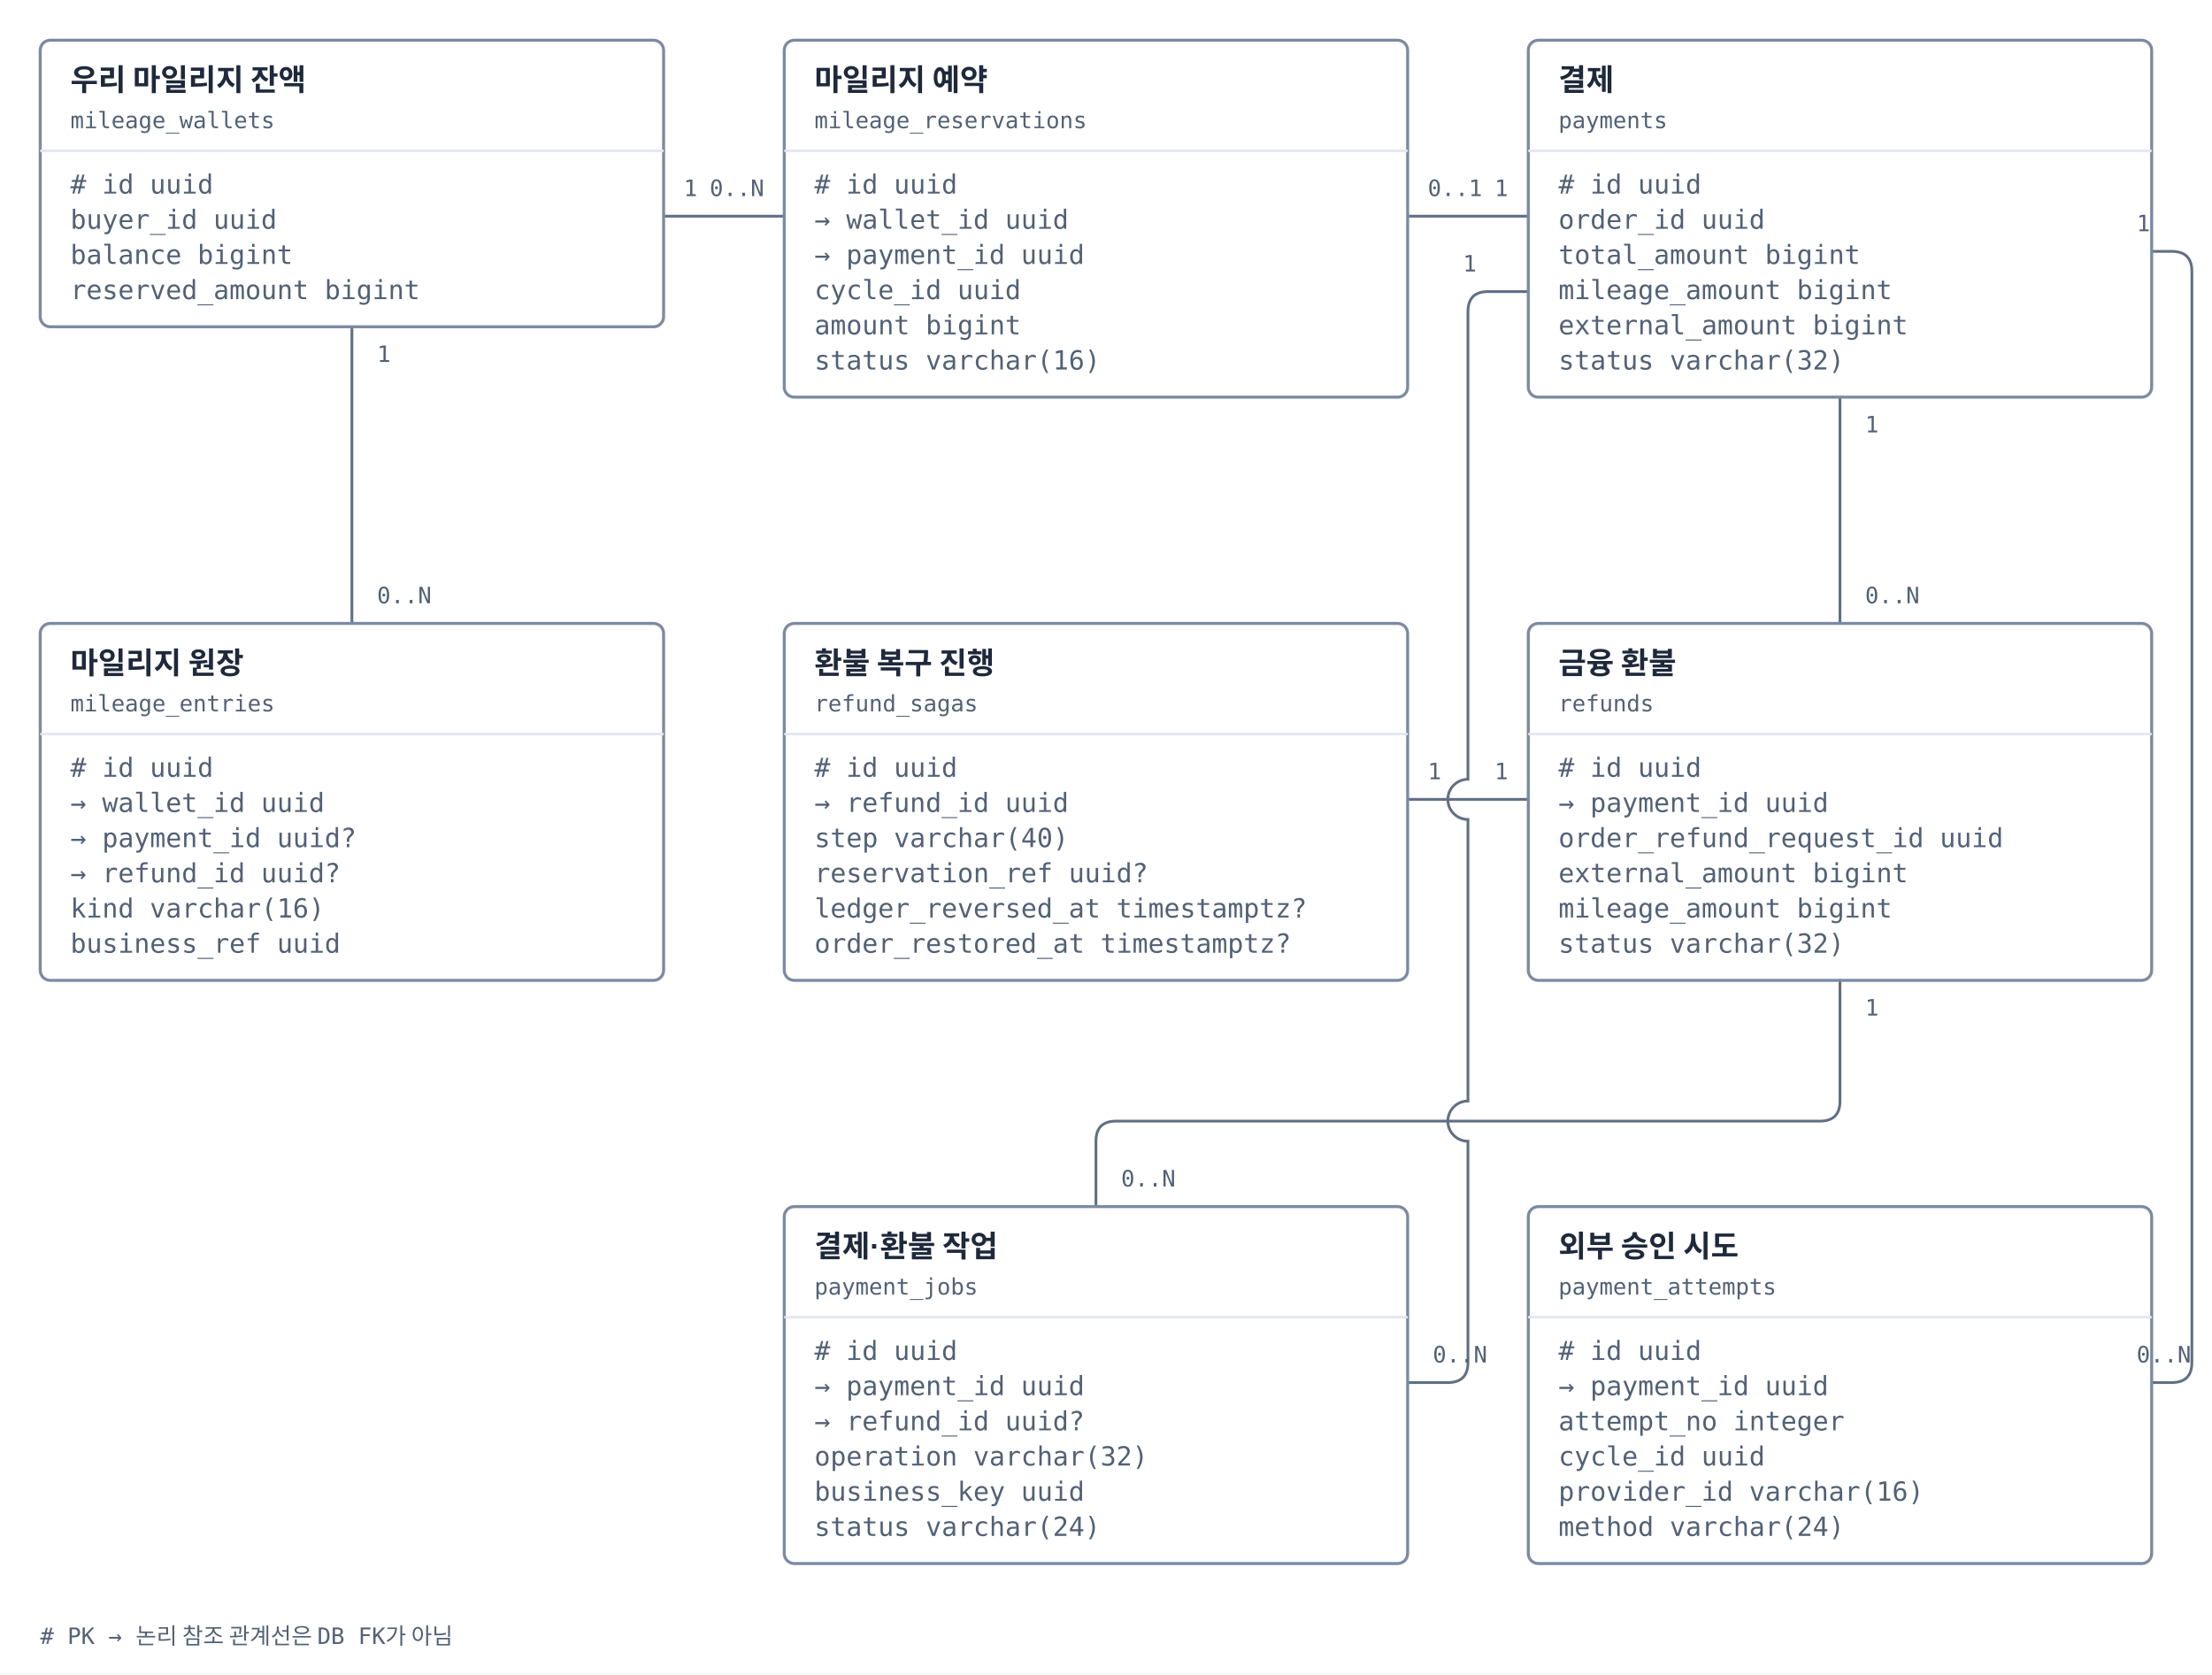
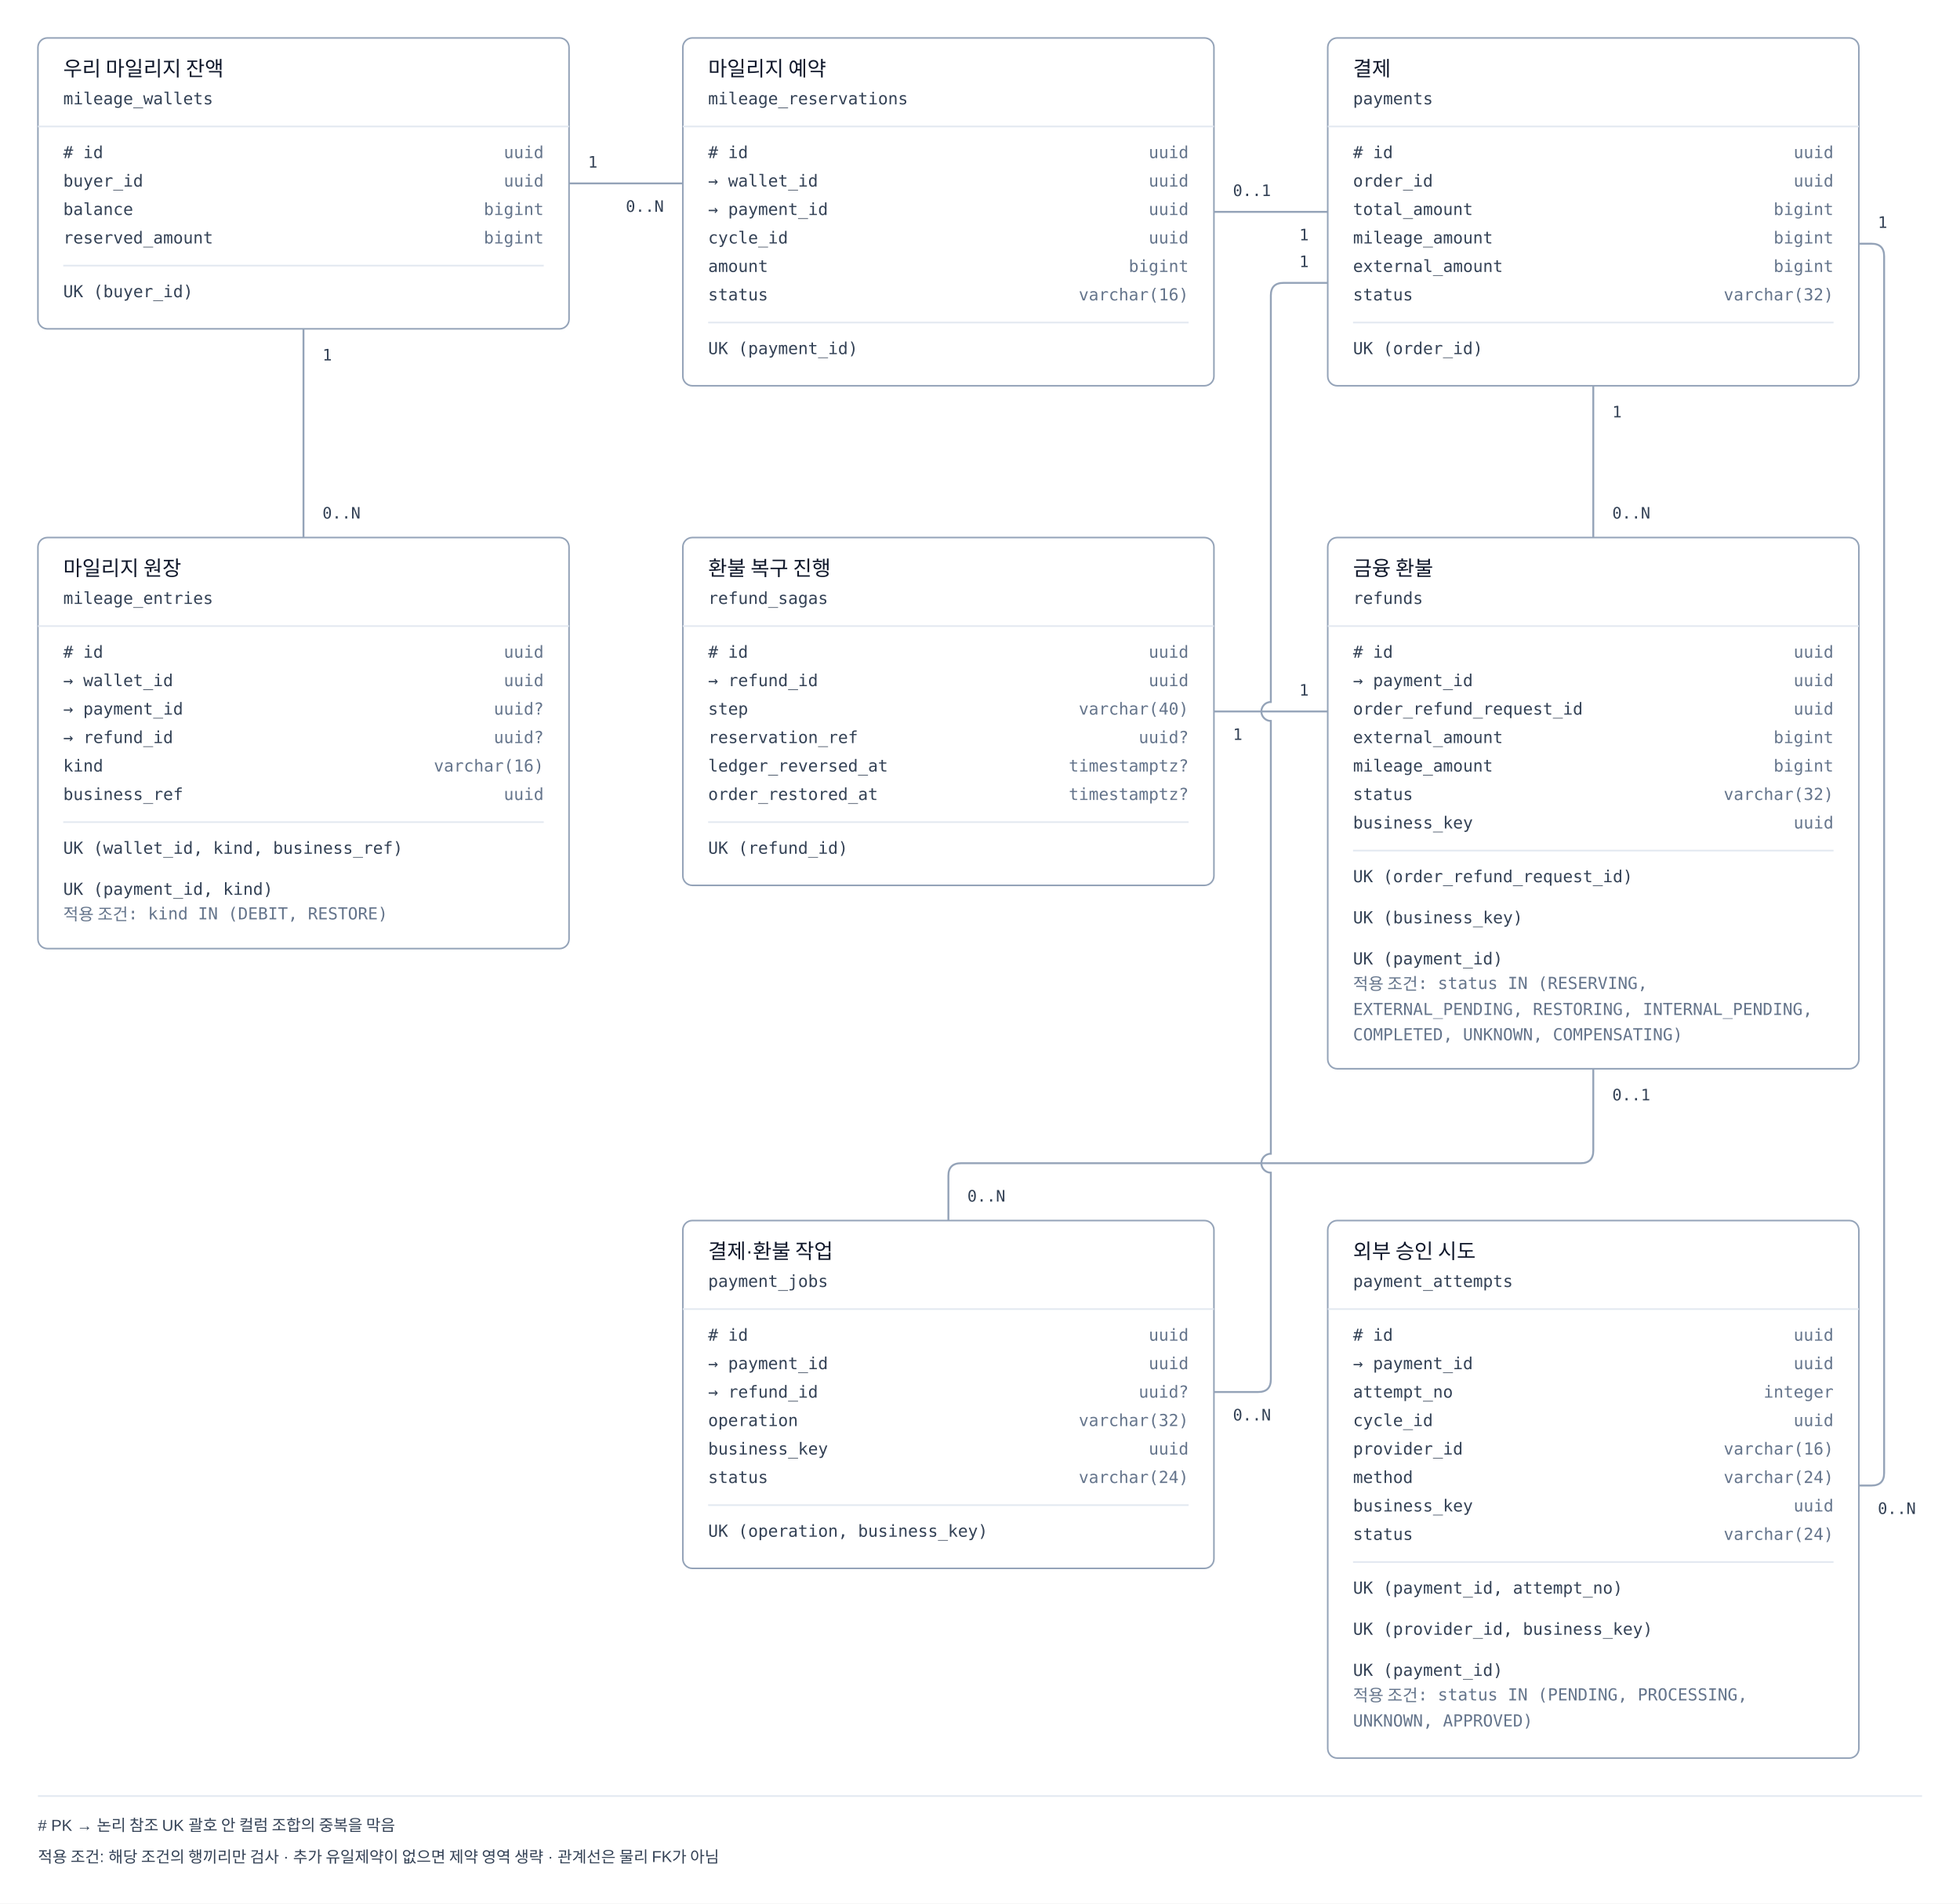
- <svg xmlns="http://www.w3.org/2000/svg" width="880" height="666" viewBox="0 0 880 666" role="img" aria-labelledby="title desc">
-   <rect width="880" height="666" fill="#ffffff" />
-   <path data-relation="mileage_wallets:mileage_reservations" d="M264,86 L312,86" fill="none" stroke="#607084" stroke-width="1.1" />
-   <path data-relation="mileage_reservations:payments" d="M560,86 L608,86" fill="none" stroke="#607084" stroke-width="1.1" />
-   <path data-relation="mileage_wallets:mileage_entries" d="M140.0,130 L140.0,248" fill="none" stroke="#607084" stroke-width="1.1" />
-   <path data-relation="payments:refunds" d="M732.0,158 L732.0,248" fill="none" stroke="#607084" stroke-width="1.1" />
-   <path data-relation="refunds:refund_sagas" d="M608,318 L560,318" fill="none" stroke="#607084" stroke-width="1.1" />
-   <path data-relation="refunds:payment_jobs" d="M732.0,390 L732.0,438 Q732.0,446 724.0,446 L444.0,446 Q436.0,446 436.0,454 L436.0,480" fill="none" stroke="#607084" stroke-width="1.1" />
-   <path data-relation="payments:payment_attempts" d="M856,100 L864,100 Q872,100 872,108 L872,542 Q872,550 864,550 L856,550" fill="none" stroke="#607084" stroke-width="1.1" />
-   <path data-relation="payments:payment_jobs" d="M608,116 L592,116 Q584,116 584,124 L584,310 a8,8 0 0,0 0,16 L584,438 a8,8 0 0,0 0,16 L584,542 Q584,550 576,550 L560,550" fill="none" stroke="#607084" stroke-width="1.1" />
-   <g data-entity="mileage_wallets" data-box="16,16,248,114">
-     <rect x="16" y="16" width="248" height="114" rx="4" fill="#ffffff" stroke="#7b8ba2" stroke-width="1.2" />
-     <path d="M16 60h248" stroke="#e2e8f0" />
-     <text x="28" y="36" font-family="Geist, Arial, Apple SD Gothic Neo, sans-serif" font-size="12" font-weight="600" fill="#1e293b">우리 마일리지 잔액</text>
-     <text x="28" y="51" font-family="Geist Mono, SFMono-Regular, monospace" font-size="9" font-weight="400" fill="#526176">mileage_wallets</text>
-     <text x="28" y="77" font-family="Geist Mono, SFMono-Regular, monospace" font-size="10.5" font-weight="400" fill="#526176"># id uuid</text>
-     <text x="28" y="91" font-family="Geist Mono, SFMono-Regular, monospace" font-size="10.5" font-weight="400" fill="#526176">buyer_id uuid</text>
-     <text x="28" y="105" font-family="Geist Mono, SFMono-Regular, monospace" font-size="10.5" font-weight="400" fill="#526176">balance bigint</text>
-     <text x="28" y="119" font-family="Geist Mono, SFMono-Regular, monospace" font-size="10.5" font-weight="400" fill="#526176">reserved_amount bigint</text>
-   </g>
-   <g data-entity="mileage_reservations" data-box="312,16,248,142">
-     <rect x="312" y="16" width="248" height="142" rx="4" fill="#ffffff" stroke="#7b8ba2" stroke-width="1.2" />
-     <path d="M312 60h248" stroke="#e2e8f0" />
-     <text x="324" y="36" font-family="Geist, Arial, Apple SD Gothic Neo, sans-serif" font-size="12" font-weight="600" fill="#1e293b">마일리지 예약</text>
-     <text x="324" y="51" font-family="Geist Mono, SFMono-Regular, monospace" font-size="9" font-weight="400" fill="#526176">mileage_reservations</text>
-     <text x="324" y="77" font-family="Geist Mono, SFMono-Regular, monospace" font-size="10.5" font-weight="400" fill="#526176"># id uuid</text>
-     <text x="324" y="91" font-family="Geist Mono, SFMono-Regular, monospace" font-size="10.5" font-weight="400" fill="#526176">→ wallet_id uuid</text>
-     <text x="324" y="105" font-family="Geist Mono, SFMono-Regular, monospace" font-size="10.5" font-weight="400" fill="#526176">→ payment_id uuid</text>
-     <text x="324" y="119" font-family="Geist Mono, SFMono-Regular, monospace" font-size="10.5" font-weight="400" fill="#526176">cycle_id uuid</text>
-     <text x="324" y="133" font-family="Geist Mono, SFMono-Regular, monospace" font-size="10.5" font-weight="400" fill="#526176">amount bigint</text>
-     <text x="324" y="147" font-family="Geist Mono, SFMono-Regular, monospace" font-size="10.5" font-weight="400" fill="#526176">status varchar(16)</text>
-   </g>
-   <g data-entity="payments" data-box="608,16,248,142">
-     <rect x="608" y="16" width="248" height="142" rx="4" fill="#ffffff" stroke="#7b8ba2" stroke-width="1.2" />
-     <path d="M608 60h248" stroke="#e2e8f0" />
-     <text x="620" y="36" font-family="Geist, Arial, Apple SD Gothic Neo, sans-serif" font-size="12" font-weight="600" fill="#1e293b">결제</text>
-     <text x="620" y="51" font-family="Geist Mono, SFMono-Regular, monospace" font-size="9" font-weight="400" fill="#526176">payments</text>
-     <text x="620" y="77" font-family="Geist Mono, SFMono-Regular, monospace" font-size="10.5" font-weight="400" fill="#526176"># id uuid</text>
-     <text x="620" y="91" font-family="Geist Mono, SFMono-Regular, monospace" font-size="10.5" font-weight="400" fill="#526176">order_id uuid</text>
-     <text x="620" y="105" font-family="Geist Mono, SFMono-Regular, monospace" font-size="10.5" font-weight="400" fill="#526176">total_amount bigint</text>
-     <text x="620" y="119" font-family="Geist Mono, SFMono-Regular, monospace" font-size="10.5" font-weight="400" fill="#526176">mileage_amount bigint</text>
-     <text x="620" y="133" font-family="Geist Mono, SFMono-Regular, monospace" font-size="10.5" font-weight="400" fill="#526176">external_amount bigint</text>
-     <text x="620" y="147" font-family="Geist Mono, SFMono-Regular, monospace" font-size="10.5" font-weight="400" fill="#526176">status varchar(32)</text>
-   </g>
-   <g data-entity="mileage_entries" data-box="16,248,248,142">
-     <rect x="16" y="248" width="248" height="142" rx="4" fill="#ffffff" stroke="#7b8ba2" stroke-width="1.2" />
-     <path d="M16 292h248" stroke="#e2e8f0" />
-     <text x="28" y="268" font-family="Geist, Arial, Apple SD Gothic Neo, sans-serif" font-size="12" font-weight="600" fill="#1e293b">마일리지 원장</text>
-     <text x="28" y="283" font-family="Geist Mono, SFMono-Regular, monospace" font-size="9" font-weight="400" fill="#526176">mileage_entries</text>
-     <text x="28" y="309" font-family="Geist Mono, SFMono-Regular, monospace" font-size="10.5" font-weight="400" fill="#526176"># id uuid</text>
-     <text x="28" y="323" font-family="Geist Mono, SFMono-Regular, monospace" font-size="10.5" font-weight="400" fill="#526176">→ wallet_id uuid</text>
-     <text x="28" y="337" font-family="Geist Mono, SFMono-Regular, monospace" font-size="10.5" font-weight="400" fill="#526176">→ payment_id uuid?</text>
-     <text x="28" y="351" font-family="Geist Mono, SFMono-Regular, monospace" font-size="10.5" font-weight="400" fill="#526176">→ refund_id uuid?</text>
-     <text x="28" y="365" font-family="Geist Mono, SFMono-Regular, monospace" font-size="10.5" font-weight="400" fill="#526176">kind varchar(16)</text>
-     <text x="28" y="379" font-family="Geist Mono, SFMono-Regular, monospace" font-size="10.5" font-weight="400" fill="#526176">business_ref uuid</text>
-   </g>
-   <g data-entity="refund_sagas" data-box="312,248,248,142">
-     <rect x="312" y="248" width="248" height="142" rx="4" fill="#ffffff" stroke="#7b8ba2" stroke-width="1.2" />
-     <path d="M312 292h248" stroke="#e2e8f0" />
-     <text x="324" y="268" font-family="Geist, Arial, Apple SD Gothic Neo, sans-serif" font-size="12" font-weight="600" fill="#1e293b">환불 복구 진행</text>
-     <text x="324" y="283" font-family="Geist Mono, SFMono-Regular, monospace" font-size="9" font-weight="400" fill="#526176">refund_sagas</text>
-     <text x="324" y="309" font-family="Geist Mono, SFMono-Regular, monospace" font-size="10.5" font-weight="400" fill="#526176"># id uuid</text>
-     <text x="324" y="323" font-family="Geist Mono, SFMono-Regular, monospace" font-size="10.5" font-weight="400" fill="#526176">→ refund_id uuid</text>
-     <text x="324" y="337" font-family="Geist Mono, SFMono-Regular, monospace" font-size="10.5" font-weight="400" fill="#526176">step varchar(40)</text>
-     <text x="324" y="351" font-family="Geist Mono, SFMono-Regular, monospace" font-size="10.5" font-weight="400" fill="#526176">reservation_ref uuid?</text>
-     <text x="324" y="365" font-family="Geist Mono, SFMono-Regular, monospace" font-size="10.5" font-weight="400" fill="#526176">ledger_reversed_at timestamptz?</text>
-     <text x="324" y="379" font-family="Geist Mono, SFMono-Regular, monospace" font-size="10.5" font-weight="400" fill="#526176">order_restored_at timestamptz?</text>
-   </g>
-   <g data-entity="refunds" data-box="608,248,248,142">
-     <rect x="608" y="248" width="248" height="142" rx="4" fill="#ffffff" stroke="#7b8ba2" stroke-width="1.2" />
-     <path d="M608 292h248" stroke="#e2e8f0" />
-     <text x="620" y="268" font-family="Geist, Arial, Apple SD Gothic Neo, sans-serif" font-size="12" font-weight="600" fill="#1e293b">금융 환불</text>
-     <text x="620" y="283" font-family="Geist Mono, SFMono-Regular, monospace" font-size="9" font-weight="400" fill="#526176">refunds</text>
-     <text x="620" y="309" font-family="Geist Mono, SFMono-Regular, monospace" font-size="10.5" font-weight="400" fill="#526176"># id uuid</text>
-     <text x="620" y="323" font-family="Geist Mono, SFMono-Regular, monospace" font-size="10.5" font-weight="400" fill="#526176">→ payment_id uuid</text>
-     <text x="620" y="337" font-family="Geist Mono, SFMono-Regular, monospace" font-size="10.5" font-weight="400" fill="#526176">order_refund_request_id uuid</text>
-     <text x="620" y="351" font-family="Geist Mono, SFMono-Regular, monospace" font-size="10.5" font-weight="400" fill="#526176">external_amount bigint</text>
-     <text x="620" y="365" font-family="Geist Mono, SFMono-Regular, monospace" font-size="10.5" font-weight="400" fill="#526176">mileage_amount bigint</text>
-     <text x="620" y="379" font-family="Geist Mono, SFMono-Regular, monospace" font-size="10.5" font-weight="400" fill="#526176">status varchar(32)</text>
-   </g>
-   <g data-entity="payment_jobs" data-box="312,480,248,142">
-     <rect x="312" y="480" width="248" height="142" rx="4" fill="#ffffff" stroke="#7b8ba2" stroke-width="1.2" />
-     <path d="M312 524h248" stroke="#e2e8f0" />
-     <text x="324" y="500" font-family="Geist, Arial, Apple SD Gothic Neo, sans-serif" font-size="12" font-weight="600" fill="#1e293b">결제·환불 작업</text>
-     <text x="324" y="515" font-family="Geist Mono, SFMono-Regular, monospace" font-size="9" font-weight="400" fill="#526176">payment_jobs</text>
-     <text x="324" y="541" font-family="Geist Mono, SFMono-Regular, monospace" font-size="10.5" font-weight="400" fill="#526176"># id uuid</text>
-     <text x="324" y="555" font-family="Geist Mono, SFMono-Regular, monospace" font-size="10.5" font-weight="400" fill="#526176">→ payment_id uuid</text>
-     <text x="324" y="569" font-family="Geist Mono, SFMono-Regular, monospace" font-size="10.5" font-weight="400" fill="#526176">→ refund_id uuid?</text>
-     <text x="324" y="583" font-family="Geist Mono, SFMono-Regular, monospace" font-size="10.5" font-weight="400" fill="#526176">operation varchar(32)</text>
-     <text x="324" y="597" font-family="Geist Mono, SFMono-Regular, monospace" font-size="10.5" font-weight="400" fill="#526176">business_key uuid</text>
-     <text x="324" y="611" font-family="Geist Mono, SFMono-Regular, monospace" font-size="10.5" font-weight="400" fill="#526176">status varchar(24)</text>
-   </g>
-   <g data-entity="payment_attempts" data-box="608,480,248,142">
-     <rect x="608" y="480" width="248" height="142" rx="4" fill="#ffffff" stroke="#7b8ba2" stroke-width="1.2" />
-     <path d="M608 524h248" stroke="#e2e8f0" />
-     <text x="620" y="500" font-family="Geist, Arial, Apple SD Gothic Neo, sans-serif" font-size="12" font-weight="600" fill="#1e293b">외부 승인 시도</text>
-     <text x="620" y="515" font-family="Geist Mono, SFMono-Regular, monospace" font-size="9" font-weight="400" fill="#526176">payment_attempts</text>
-     <text x="620" y="541" font-family="Geist Mono, SFMono-Regular, monospace" font-size="10.5" font-weight="400" fill="#526176"># id uuid</text>
-     <text x="620" y="555" font-family="Geist Mono, SFMono-Regular, monospace" font-size="10.5" font-weight="400" fill="#526176">→ payment_id uuid</text>
-     <text x="620" y="569" font-family="Geist Mono, SFMono-Regular, monospace" font-size="10.5" font-weight="400" fill="#526176">attempt_no integer</text>
-     <text x="620" y="583" font-family="Geist Mono, SFMono-Regular, monospace" font-size="10.5" font-weight="400" fill="#526176">cycle_id uuid</text>
-     <text x="620" y="597" font-family="Geist Mono, SFMono-Regular, monospace" font-size="10.5" font-weight="400" fill="#526176">provider_id varchar(16)</text>
-     <text x="620" y="611" font-family="Geist Mono, SFMono-Regular, monospace" font-size="10.5" font-weight="400" fill="#526176">method varchar(24)</text>
-   </g>
-   <text x="272" y="78" font-family="Geist Mono, SFMono-Regular, monospace" font-size="9" font-weight="400" fill="#526176" text-anchor="start">1</text>
-   <text x="304" y="78" font-family="Geist Mono, SFMono-Regular, monospace" font-size="9" font-weight="400" fill="#526176" text-anchor="end">0..N</text>
-   <text x="568" y="78" font-family="Geist Mono, SFMono-Regular, monospace" font-size="9" font-weight="400" fill="#526176" text-anchor="start">0..1</text>
-   <text x="600" y="78" font-family="Geist Mono, SFMono-Regular, monospace" font-size="9" font-weight="400" fill="#526176" text-anchor="end">1</text>
-   <text x="150.0" y="144" font-family="Geist Mono, SFMono-Regular, monospace" font-size="9" font-weight="400" fill="#526176">1</text>
-   <text x="150.0" y="240" font-family="Geist Mono, SFMono-Regular, monospace" font-size="9" font-weight="400" fill="#526176">0..N</text>
-   <text x="742.0" y="172" font-family="Geist Mono, SFMono-Regular, monospace" font-size="9" font-weight="400" fill="#526176">1</text>
-   <text x="742.0" y="240" font-family="Geist Mono, SFMono-Regular, monospace" font-size="9" font-weight="400" fill="#526176">0..N</text>
-   <text x="600" y="310" font-family="Geist Mono, SFMono-Regular, monospace" font-size="9" font-weight="400" fill="#526176" text-anchor="end">1</text>
-   <text x="568" y="310" font-family="Geist Mono, SFMono-Regular, monospace" font-size="9" font-weight="400" fill="#526176" text-anchor="start">1</text>
-   <text x="742.0" y="404" font-family="Geist Mono, SFMono-Regular, monospace" font-size="9" font-weight="400" fill="#526176">1</text>
-   <text x="446.0" y="472" font-family="Geist Mono, SFMono-Regular, monospace" font-size="9" font-weight="400" fill="#526176">0..N</text>
-   <text x="850" y="92" font-family="Geist Mono, SFMono-Regular, monospace" font-size="9" font-weight="400" fill="#526176">1</text>
-   <text x="850" y="542" font-family="Geist Mono, SFMono-Regular, monospace" font-size="9" font-weight="400" fill="#526176">0..N</text>
-   <text x="582" y="108" font-family="Geist Mono, SFMono-Regular, monospace" font-size="9" font-weight="400" fill="#526176">1</text>
-   <text x="570" y="542" font-family="Geist Mono, SFMono-Regular, monospace" font-size="9" font-weight="400" fill="#526176">0..N</text>
-   <text x="16" y="654" font-family="Geist Mono, SFMono-Regular, monospace" font-size="9" font-weight="400" fill="#526176"># PK   → 논리 참조   관계선은 DB FK가 아님</text>
+ <svg xmlns="http://www.w3.org/2000/svg" width="1240" height="1204" viewBox="0 0 1240 1204" role="img" aria-labelledby="title desc">
+   <rect width="1240" height="1204" fill="#ffffff" />
+   <path data-relation="mileage_wallets:mileage_reservations" d="M360,116 L432,116" fill="none" stroke="#94a3b8" stroke-width="1.2" stroke-linecap="round" />
+   <path data-relation="mileage_reservations:payments" d="M768,134 L840,134" fill="none" stroke="#94a3b8" stroke-width="1.2" stroke-linecap="round" />
+   <path data-relation="mileage_wallets:mileage_entries" d="M192,208 L192,340" fill="none" stroke="#94a3b8" stroke-width="1.2" stroke-linecap="round" />
+   <path data-relation="payments:refunds" d="M1008,244 L1008,340" fill="none" stroke="#94a3b8" stroke-width="1.2" stroke-linecap="round" />
+   <path data-relation="refunds:refund_sagas" d="M840,450 L768,450" fill="none" stroke="#94a3b8" stroke-width="1.2" stroke-linecap="round" />
+   <path data-relation="refunds:payment_jobs" d="M1008,676 L1008,727.733 Q1008,735.733 1000,735.733 L608,735.733 Q600,735.733 600,743.733 L600,772" fill="none" stroke="#94a3b8" stroke-width="1.2" stroke-linecap="round" />
+   <path data-relation="payments:payment_attempts" d="M1176,154.141 L1184,154.141 Q1192,154.141 1192,162.141 L1192,931.604 Q1192,939.604 1184,939.604 L1176,939.604" fill="none" stroke="#94a3b8" stroke-width="1.2" stroke-linecap="round" />
+   <path data-relation="payments:payment_jobs" d="M840,178.929 L812,178.929 Q804,178.929 804,186.929 L804,444 a6,6 0 0,0 0,12 L804,729.733 a6,6 0 0,0 0,12 L804,872.449 Q804,880.449 796,880.449 L768,880.449" fill="none" stroke="#94a3b8" stroke-width="1.2" stroke-linecap="round" />
+   <g data-entity="mileage_wallets" data-box="24,24,336,184">
+     <rect x="24.0" y="24" width="336.0" height="184" rx="6" fill="#ffffff" stroke="#94a3b8" stroke-width="1" />
+     <text x="40.0" y="48" fill="#0f172a" font-family="Geist, Arial, Apple SD Gothic Neo, sans-serif" font-size="13" font-weight="500" data-role="entity-title">우리 마일리지 잔액</text>
+     <text x="40.0" y="66" fill="#334155" font-family="Geist Mono, SFMono-Regular, monospace" font-size="10.5" font-weight="400" data-role="table-name">mileage_wallets</text>
+     <path d="M24,80h336" stroke="#e2e8f0" />
+     <text x="40.0" y="100" fill="#334155" font-family="Geist Mono, SFMono-Regular, monospace" font-size="10.5" font-weight="400" data-role="field">
+       <tspan x="40.0"># id</tspan>
+       <tspan x="344.0" text-anchor="end" fill="#64748b"> uuid</tspan>
+     </text>
+     <text x="40.0" y="118" fill="#334155" font-family="Geist Mono, SFMono-Regular, monospace" font-size="10.5" font-weight="400" data-role="field">
+       <tspan x="40.0">buyer_id</tspan>
+       <tspan x="344.0" text-anchor="end" fill="#64748b"> uuid</tspan>
+     </text>
+     <text x="40.0" y="136" fill="#334155" font-family="Geist Mono, SFMono-Regular, monospace" font-size="10.5" font-weight="400" data-role="field">
+       <tspan x="40.0">balance</tspan>
+       <tspan x="344.0" text-anchor="end" fill="#64748b"> bigint</tspan>
+     </text>
+     <text x="40.0" y="154" fill="#334155" font-family="Geist Mono, SFMono-Regular, monospace" font-size="10.5" font-weight="400" data-role="field">
+       <tspan x="40.0">reserved_amount</tspan>
+       <tspan x="344.0" text-anchor="end" fill="#64748b"> bigint</tspan>
+     </text>
+     <path d="M40,168h304" stroke="#e2e8f0" />
+     <g data-constraint="UK" data-columns="buyer_id" data-condition="">
+       <text x="40.0" y="188" fill="#334155" font-family="Geist Mono, SFMono-Regular, monospace" font-size="10.5" font-weight="500" data-role="unique-key">UK (buyer_id)</text>
+     </g>
+   </g>
+   <g data-entity="mileage_reservations" data-box="432,24,336,220">
+     <rect x="432.0" y="24" width="336.0" height="220" rx="6" fill="#ffffff" stroke="#94a3b8" stroke-width="1" />
+     <text x="448.0" y="48" fill="#0f172a" font-family="Geist, Arial, Apple SD Gothic Neo, sans-serif" font-size="13" font-weight="500" data-role="entity-title">마일리지 예약</text>
+     <text x="448.0" y="66" fill="#334155" font-family="Geist Mono, SFMono-Regular, monospace" font-size="10.5" font-weight="400" data-role="table-name">mileage_reservations</text>
+     <path d="M432,80h336" stroke="#e2e8f0" />
+     <text x="448.0" y="100" fill="#334155" font-family="Geist Mono, SFMono-Regular, monospace" font-size="10.5" font-weight="400" data-role="field">
+       <tspan x="448.0"># id</tspan>
+       <tspan x="752.0" text-anchor="end" fill="#64748b"> uuid</tspan>
+     </text>
+     <text x="448.0" y="118" fill="#334155" font-family="Geist Mono, SFMono-Regular, monospace" font-size="10.5" font-weight="400" data-role="field">
+       <tspan x="448.0">→ wallet_id</tspan>
+       <tspan x="752.0" text-anchor="end" fill="#64748b"> uuid</tspan>
+     </text>
+     <text x="448.0" y="136" fill="#334155" font-family="Geist Mono, SFMono-Regular, monospace" font-size="10.5" font-weight="400" data-role="field">
+       <tspan x="448.0">→ payment_id</tspan>
+       <tspan x="752.0" text-anchor="end" fill="#64748b"> uuid</tspan>
+     </text>
+     <text x="448.0" y="154" fill="#334155" font-family="Geist Mono, SFMono-Regular, monospace" font-size="10.5" font-weight="400" data-role="field">
+       <tspan x="448.0">cycle_id</tspan>
+       <tspan x="752.0" text-anchor="end" fill="#64748b"> uuid</tspan>
+     </text>
+     <text x="448.0" y="172" fill="#334155" font-family="Geist Mono, SFMono-Regular, monospace" font-size="10.5" font-weight="400" data-role="field">
+       <tspan x="448.0">amount</tspan>
+       <tspan x="752.0" text-anchor="end" fill="#64748b"> bigint</tspan>
+     </text>
+     <text x="448.0" y="190" fill="#334155" font-family="Geist Mono, SFMono-Regular, monospace" font-size="10.5" font-weight="400" data-role="field">
+       <tspan x="448.0">status</tspan>
+       <tspan x="752.0" text-anchor="end" fill="#64748b"> varchar(16)</tspan>
+     </text>
+     <path d="M448,204h304" stroke="#e2e8f0" />
+     <g data-constraint="UK" data-columns="payment_id" data-condition="">
+       <text x="448.0" y="224" fill="#334155" font-family="Geist Mono, SFMono-Regular, monospace" font-size="10.5" font-weight="500" data-role="unique-key">UK (payment_id)</text>
+     </g>
+   </g>
+   <g data-entity="payments" data-box="840,24,336,220">
+     <rect x="840.0" y="24" width="336.0" height="220" rx="6" fill="#ffffff" stroke="#94a3b8" stroke-width="1" />
+     <text x="856.0" y="48" fill="#0f172a" font-family="Geist, Arial, Apple SD Gothic Neo, sans-serif" font-size="13" font-weight="500" data-role="entity-title">결제</text>
+     <text x="856.0" y="66" fill="#334155" font-family="Geist Mono, SFMono-Regular, monospace" font-size="10.5" font-weight="400" data-role="table-name">payments</text>
+     <path d="M840,80h336" stroke="#e2e8f0" />
+     <text x="856.0" y="100" fill="#334155" font-family="Geist Mono, SFMono-Regular, monospace" font-size="10.5" font-weight="400" data-role="field">
+       <tspan x="856.0"># id</tspan>
+       <tspan x="1160.0" text-anchor="end" fill="#64748b"> uuid</tspan>
+     </text>
+     <text x="856.0" y="118" fill="#334155" font-family="Geist Mono, SFMono-Regular, monospace" font-size="10.5" font-weight="400" data-role="field">
+       <tspan x="856.0">order_id</tspan>
+       <tspan x="1160.0" text-anchor="end" fill="#64748b"> uuid</tspan>
+     </text>
+     <text x="856.0" y="136" fill="#334155" font-family="Geist Mono, SFMono-Regular, monospace" font-size="10.5" font-weight="400" data-role="field">
+       <tspan x="856.0">total_amount</tspan>
+       <tspan x="1160.0" text-anchor="end" fill="#64748b"> bigint</tspan>
+     </text>
+     <text x="856.0" y="154" fill="#334155" font-family="Geist Mono, SFMono-Regular, monospace" font-size="10.5" font-weight="400" data-role="field">
+       <tspan x="856.0">mileage_amount</tspan>
+       <tspan x="1160.0" text-anchor="end" fill="#64748b"> bigint</tspan>
+     </text>
+     <text x="856.0" y="172" fill="#334155" font-family="Geist Mono, SFMono-Regular, monospace" font-size="10.5" font-weight="400" data-role="field">
+       <tspan x="856.0">external_amount</tspan>
+       <tspan x="1160.0" text-anchor="end" fill="#64748b"> bigint</tspan>
+     </text>
+     <text x="856.0" y="190" fill="#334155" font-family="Geist Mono, SFMono-Regular, monospace" font-size="10.5" font-weight="400" data-role="field">
+       <tspan x="856.0">status</tspan>
+       <tspan x="1160.0" text-anchor="end" fill="#64748b"> varchar(32)</tspan>
+     </text>
+     <path d="M856,204h304" stroke="#e2e8f0" />
+     <g data-constraint="UK" data-columns="order_id" data-condition="">
+       <text x="856.0" y="224" fill="#334155" font-family="Geist Mono, SFMono-Regular, monospace" font-size="10.5" font-weight="500" data-role="unique-key">UK (order_id)</text>
+     </g>
+   </g>
+   <g data-entity="mileage_entries" data-box="24,340,336,260">
+     <rect x="24.0" y="340" width="336.0" height="260" rx="6" fill="#ffffff" stroke="#94a3b8" stroke-width="1" />
+     <text x="40.0" y="364" fill="#0f172a" font-family="Geist, Arial, Apple SD Gothic Neo, sans-serif" font-size="13" font-weight="500" data-role="entity-title">마일리지 원장</text>
+     <text x="40.0" y="382" fill="#334155" font-family="Geist Mono, SFMono-Regular, monospace" font-size="10.5" font-weight="400" data-role="table-name">mileage_entries</text>
+     <path d="M24,396h336" stroke="#e2e8f0" />
+     <text x="40.0" y="416" fill="#334155" font-family="Geist Mono, SFMono-Regular, monospace" font-size="10.5" font-weight="400" data-role="field">
+       <tspan x="40.0"># id</tspan>
+       <tspan x="344.0" text-anchor="end" fill="#64748b"> uuid</tspan>
+     </text>
+     <text x="40.0" y="434" fill="#334155" font-family="Geist Mono, SFMono-Regular, monospace" font-size="10.5" font-weight="400" data-role="field">
+       <tspan x="40.0">→ wallet_id</tspan>
+       <tspan x="344.0" text-anchor="end" fill="#64748b"> uuid</tspan>
+     </text>
+     <text x="40.0" y="452" fill="#334155" font-family="Geist Mono, SFMono-Regular, monospace" font-size="10.5" font-weight="400" data-role="field">
+       <tspan x="40.0">→ payment_id</tspan>
+       <tspan x="344.0" text-anchor="end" fill="#64748b"> uuid?</tspan>
+     </text>
+     <text x="40.0" y="470" fill="#334155" font-family="Geist Mono, SFMono-Regular, monospace" font-size="10.5" font-weight="400" data-role="field">
+       <tspan x="40.0">→ refund_id</tspan>
+       <tspan x="344.0" text-anchor="end" fill="#64748b"> uuid?</tspan>
+     </text>
+     <text x="40.0" y="488" fill="#334155" font-family="Geist Mono, SFMono-Regular, monospace" font-size="10.5" font-weight="400" data-role="field">
+       <tspan x="40.0">kind</tspan>
+       <tspan x="344.0" text-anchor="end" fill="#64748b"> varchar(16)</tspan>
+     </text>
+     <text x="40.0" y="506" fill="#334155" font-family="Geist Mono, SFMono-Regular, monospace" font-size="10.5" font-weight="400" data-role="field">
+       <tspan x="40.0">business_ref</tspan>
+       <tspan x="344.0" text-anchor="end" fill="#64748b"> uuid</tspan>
+     </text>
+     <path d="M40,520h304" stroke="#e2e8f0" />
+     <g data-constraint="UK" data-columns="wallet_id,kind,business_ref" data-condition="">
+       <text x="40.0" y="540" fill="#334155" font-family="Geist Mono, SFMono-Regular, monospace" font-size="10.5" font-weight="500" data-role="unique-key">UK (wallet_id, kind, business_ref)</text>
+     </g>
+     <g data-constraint="PUK" data-columns="payment_id,kind" data-condition="kind IN (DEBIT,RESTORE)">
+       <text x="40.0" y="566" fill="#334155" font-family="Geist Mono, SFMono-Regular, monospace" font-size="10.5" font-weight="500" data-role="unique-key">UK (payment_id, kind)</text>
+       <text x="40.0" y="582" fill="#64748b" font-family="Geist Mono, SFMono-Regular, monospace" font-size="10.5" font-weight="400" data-role="unique-condition">적용 조건: kind IN (DEBIT, RESTORE)</text>
+     </g>
+   </g>
+   <g data-entity="refund_sagas" data-box="432,340,336,220">
+     <rect x="432.0" y="340" width="336.0" height="220" rx="6" fill="#ffffff" stroke="#94a3b8" stroke-width="1" />
+     <text x="448.0" y="364" fill="#0f172a" font-family="Geist, Arial, Apple SD Gothic Neo, sans-serif" font-size="13" font-weight="500" data-role="entity-title">환불 복구 진행</text>
+     <text x="448.0" y="382" fill="#334155" font-family="Geist Mono, SFMono-Regular, monospace" font-size="10.5" font-weight="400" data-role="table-name">refund_sagas</text>
+     <path d="M432,396h336" stroke="#e2e8f0" />
+     <text x="448.0" y="416" fill="#334155" font-family="Geist Mono, SFMono-Regular, monospace" font-size="10.5" font-weight="400" data-role="field">
+       <tspan x="448.0"># id</tspan>
+       <tspan x="752.0" text-anchor="end" fill="#64748b"> uuid</tspan>
+     </text>
+     <text x="448.0" y="434" fill="#334155" font-family="Geist Mono, SFMono-Regular, monospace" font-size="10.5" font-weight="400" data-role="field">
+       <tspan x="448.0">→ refund_id</tspan>
+       <tspan x="752.0" text-anchor="end" fill="#64748b"> uuid</tspan>
+     </text>
+     <text x="448.0" y="452" fill="#334155" font-family="Geist Mono, SFMono-Regular, monospace" font-size="10.5" font-weight="400" data-role="field">
+       <tspan x="448.0">step</tspan>
+       <tspan x="752.0" text-anchor="end" fill="#64748b"> varchar(40)</tspan>
+     </text>
+     <text x="448.0" y="470" fill="#334155" font-family="Geist Mono, SFMono-Regular, monospace" font-size="10.5" font-weight="400" data-role="field">
+       <tspan x="448.0">reservation_ref</tspan>
+       <tspan x="752.0" text-anchor="end" fill="#64748b"> uuid?</tspan>
+     </text>
+     <text x="448.0" y="488" fill="#334155" font-family="Geist Mono, SFMono-Regular, monospace" font-size="10.5" font-weight="400" data-role="field">
+       <tspan x="448.0">ledger_reversed_at</tspan>
+       <tspan x="752.0" text-anchor="end" fill="#64748b"> timestamptz?</tspan>
+     </text>
+     <text x="448.0" y="506" fill="#334155" font-family="Geist Mono, SFMono-Regular, monospace" font-size="10.5" font-weight="400" data-role="field">
+       <tspan x="448.0">order_restored_at</tspan>
+       <tspan x="752.0" text-anchor="end" fill="#64748b"> timestamptz?</tspan>
+     </text>
+     <path d="M448,520h304" stroke="#e2e8f0" />
+     <g data-constraint="UK" data-columns="refund_id" data-condition="">
+       <text x="448.0" y="540" fill="#334155" font-family="Geist Mono, SFMono-Regular, monospace" font-size="10.5" font-weight="500" data-role="unique-key">UK (refund_id)</text>
+     </g>
+   </g>
+   <g data-entity="refunds" data-box="840,340,336,336">
+     <rect x="840.0" y="340" width="336.0" height="336" rx="6" fill="#ffffff" stroke="#94a3b8" stroke-width="1" />
+     <text x="856.0" y="364" fill="#0f172a" font-family="Geist, Arial, Apple SD Gothic Neo, sans-serif" font-size="13" font-weight="500" data-role="entity-title">금융 환불</text>
+     <text x="856.0" y="382" fill="#334155" font-family="Geist Mono, SFMono-Regular, monospace" font-size="10.5" font-weight="400" data-role="table-name">refunds</text>
+     <path d="M840,396h336" stroke="#e2e8f0" />
+     <text x="856.0" y="416" fill="#334155" font-family="Geist Mono, SFMono-Regular, monospace" font-size="10.5" font-weight="400" data-role="field">
+       <tspan x="856.0"># id</tspan>
+       <tspan x="1160.0" text-anchor="end" fill="#64748b"> uuid</tspan>
+     </text>
+     <text x="856.0" y="434" fill="#334155" font-family="Geist Mono, SFMono-Regular, monospace" font-size="10.5" font-weight="400" data-role="field">
+       <tspan x="856.0">→ payment_id</tspan>
+       <tspan x="1160.0" text-anchor="end" fill="#64748b"> uuid</tspan>
+     </text>
+     <text x="856.0" y="452" fill="#334155" font-family="Geist Mono, SFMono-Regular, monospace" font-size="10.5" font-weight="400" data-role="field">
+       <tspan x="856.0">order_refund_request_id</tspan>
+       <tspan x="1160.0" text-anchor="end" fill="#64748b"> uuid</tspan>
+     </text>
+     <text x="856.0" y="470" fill="#334155" font-family="Geist Mono, SFMono-Regular, monospace" font-size="10.5" font-weight="400" data-role="field">
+       <tspan x="856.0">external_amount</tspan>
+       <tspan x="1160.0" text-anchor="end" fill="#64748b"> bigint</tspan>
+     </text>
+     <text x="856.0" y="488" fill="#334155" font-family="Geist Mono, SFMono-Regular, monospace" font-size="10.5" font-weight="400" data-role="field">
+       <tspan x="856.0">mileage_amount</tspan>
+       <tspan x="1160.0" text-anchor="end" fill="#64748b"> bigint</tspan>
+     </text>
+     <text x="856.0" y="506" fill="#334155" font-family="Geist Mono, SFMono-Regular, monospace" font-size="10.5" font-weight="400" data-role="field">
+       <tspan x="856.0">status</tspan>
+       <tspan x="1160.0" text-anchor="end" fill="#64748b"> varchar(32)</tspan>
+     </text>
+     <text x="856.0" y="524" fill="#334155" font-family="Geist Mono, SFMono-Regular, monospace" font-size="10.5" font-weight="400" data-role="field">
+       <tspan x="856.0">business_key</tspan>
+       <tspan x="1160.0" text-anchor="end" fill="#64748b"> uuid</tspan>
+     </text>
+     <path d="M856,538h304" stroke="#e2e8f0" />
+     <g data-constraint="UK" data-columns="order_refund_request_id" data-condition="">
+       <text x="856.0" y="558" fill="#334155" font-family="Geist Mono, SFMono-Regular, monospace" font-size="10.5" font-weight="500" data-role="unique-key">UK (order_refund_request_id)</text>
+     </g>
+     <g data-constraint="UK" data-columns="business_key" data-condition="">
+       <text x="856.0" y="584" fill="#334155" font-family="Geist Mono, SFMono-Regular, monospace" font-size="10.5" font-weight="500" data-role="unique-key">UK (business_key)</text>
+     </g>
+     <g data-constraint="PUK" data-columns="payment_id" data-condition="status IN (RESERVING,EXTERNAL_PENDING,RESTORING,INTERNAL_PENDING,COMPLETED,UNKNOWN,COMPENSATING)">
+       <text x="856.0" y="610" fill="#334155" font-family="Geist Mono, SFMono-Regular, monospace" font-size="10.5" font-weight="500" data-role="unique-key">UK (payment_id)</text>
+       <text x="856.0" y="626" fill="#64748b" font-family="Geist Mono, SFMono-Regular, monospace" font-size="10.5" font-weight="400" data-role="unique-condition">적용 조건: status IN (RESERVING,</text>
+       <text x="856.0" y="642" fill="#64748b" font-family="Geist Mono, SFMono-Regular, monospace" font-size="10.5" font-weight="400" data-role="unique-condition">EXTERNAL_PENDING, RESTORING, INTERNAL_PENDING,</text>
+       <text x="856.0" y="658" fill="#64748b" font-family="Geist Mono, SFMono-Regular, monospace" font-size="10.5" font-weight="400" data-role="unique-condition">COMPLETED, UNKNOWN, COMPENSATING)</text>
+     </g>
+   </g>
+   <g data-entity="payment_jobs" data-box="432,772,336,220">
+     <rect x="432.0" y="772" width="336.0" height="220" rx="6" fill="#ffffff" stroke="#94a3b8" stroke-width="1" />
+     <text x="448.0" y="796" fill="#0f172a" font-family="Geist, Arial, Apple SD Gothic Neo, sans-serif" font-size="13" font-weight="500" data-role="entity-title">결제·환불 작업</text>
+     <text x="448.0" y="814" fill="#334155" font-family="Geist Mono, SFMono-Regular, monospace" font-size="10.5" font-weight="400" data-role="table-name">payment_jobs</text>
+     <path d="M432,828h336" stroke="#e2e8f0" />
+     <text x="448.0" y="848" fill="#334155" font-family="Geist Mono, SFMono-Regular, monospace" font-size="10.5" font-weight="400" data-role="field">
+       <tspan x="448.0"># id</tspan>
+       <tspan x="752.0" text-anchor="end" fill="#64748b"> uuid</tspan>
+     </text>
+     <text x="448.0" y="866" fill="#334155" font-family="Geist Mono, SFMono-Regular, monospace" font-size="10.5" font-weight="400" data-role="field">
+       <tspan x="448.0">→ payment_id</tspan>
+       <tspan x="752.0" text-anchor="end" fill="#64748b"> uuid</tspan>
+     </text>
+     <text x="448.0" y="884" fill="#334155" font-family="Geist Mono, SFMono-Regular, monospace" font-size="10.5" font-weight="400" data-role="field">
+       <tspan x="448.0">→ refund_id</tspan>
+       <tspan x="752.0" text-anchor="end" fill="#64748b"> uuid?</tspan>
+     </text>
+     <text x="448.0" y="902" fill="#334155" font-family="Geist Mono, SFMono-Regular, monospace" font-size="10.5" font-weight="400" data-role="field">
+       <tspan x="448.0">operation</tspan>
+       <tspan x="752.0" text-anchor="end" fill="#64748b"> varchar(32)</tspan>
+     </text>
+     <text x="448.0" y="920" fill="#334155" font-family="Geist Mono, SFMono-Regular, monospace" font-size="10.5" font-weight="400" data-role="field">
+       <tspan x="448.0">business_key</tspan>
+       <tspan x="752.0" text-anchor="end" fill="#64748b"> uuid</tspan>
+     </text>
+     <text x="448.0" y="938" fill="#334155" font-family="Geist Mono, SFMono-Regular, monospace" font-size="10.5" font-weight="400" data-role="field">
+       <tspan x="448.0">status</tspan>
+       <tspan x="752.0" text-anchor="end" fill="#64748b"> varchar(24)</tspan>
+     </text>
+     <path d="M448,952h304" stroke="#e2e8f0" />
+     <g data-constraint="UK" data-columns="operation,business_key" data-condition="">
+       <text x="448.0" y="972" fill="#334155" font-family="Geist Mono, SFMono-Regular, monospace" font-size="10.5" font-weight="500" data-role="unique-key">UK (operation, business_key)</text>
+     </g>
+   </g>
+   <g data-entity="payment_attempts" data-box="840,772,336,340">
+     <rect x="840.0" y="772" width="336.0" height="340" rx="6" fill="#ffffff" stroke="#94a3b8" stroke-width="1" />
+     <text x="856.0" y="796" fill="#0f172a" font-family="Geist, Arial, Apple SD Gothic Neo, sans-serif" font-size="13" font-weight="500" data-role="entity-title">외부 승인 시도</text>
+     <text x="856.0" y="814" fill="#334155" font-family="Geist Mono, SFMono-Regular, monospace" font-size="10.5" font-weight="400" data-role="table-name">payment_attempts</text>
+     <path d="M840,828h336" stroke="#e2e8f0" />
+     <text x="856.0" y="848" fill="#334155" font-family="Geist Mono, SFMono-Regular, monospace" font-size="10.5" font-weight="400" data-role="field">
+       <tspan x="856.0"># id</tspan>
+       <tspan x="1160.0" text-anchor="end" fill="#64748b"> uuid</tspan>
+     </text>
+     <text x="856.0" y="866" fill="#334155" font-family="Geist Mono, SFMono-Regular, monospace" font-size="10.5" font-weight="400" data-role="field">
+       <tspan x="856.0">→ payment_id</tspan>
+       <tspan x="1160.0" text-anchor="end" fill="#64748b"> uuid</tspan>
+     </text>
+     <text x="856.0" y="884" fill="#334155" font-family="Geist Mono, SFMono-Regular, monospace" font-size="10.5" font-weight="400" data-role="field">
+       <tspan x="856.0">attempt_no</tspan>
+       <tspan x="1160.0" text-anchor="end" fill="#64748b"> integer</tspan>
+     </text>
+     <text x="856.0" y="902" fill="#334155" font-family="Geist Mono, SFMono-Regular, monospace" font-size="10.5" font-weight="400" data-role="field">
+       <tspan x="856.0">cycle_id</tspan>
+       <tspan x="1160.0" text-anchor="end" fill="#64748b"> uuid</tspan>
+     </text>
+     <text x="856.0" y="920" fill="#334155" font-family="Geist Mono, SFMono-Regular, monospace" font-size="10.5" font-weight="400" data-role="field">
+       <tspan x="856.0">provider_id</tspan>
+       <tspan x="1160.0" text-anchor="end" fill="#64748b"> varchar(16)</tspan>
+     </text>
+     <text x="856.0" y="938" fill="#334155" font-family="Geist Mono, SFMono-Regular, monospace" font-size="10.5" font-weight="400" data-role="field">
+       <tspan x="856.0">method</tspan>
+       <tspan x="1160.0" text-anchor="end" fill="#64748b"> varchar(24)</tspan>
+     </text>
+     <text x="856.0" y="956" fill="#334155" font-family="Geist Mono, SFMono-Regular, monospace" font-size="10.5" font-weight="400" data-role="field">
+       <tspan x="856.0">business_key</tspan>
+       <tspan x="1160.0" text-anchor="end" fill="#64748b"> uuid</tspan>
+     </text>
+     <text x="856.0" y="974" fill="#334155" font-family="Geist Mono, SFMono-Regular, monospace" font-size="10.5" font-weight="400" data-role="field">
+       <tspan x="856.0">status</tspan>
+       <tspan x="1160.0" text-anchor="end" fill="#64748b"> varchar(24)</tspan>
+     </text>
+     <path d="M856,988h304" stroke="#e2e8f0" />
+     <g data-constraint="UK" data-columns="payment_id,attempt_no" data-condition="">
+       <text x="856.0" y="1008" fill="#334155" font-family="Geist Mono, SFMono-Regular, monospace" font-size="10.5" font-weight="500" data-role="unique-key">UK (payment_id, attempt_no)</text>
+     </g>
+     <g data-constraint="UK" data-columns="provider_id,business_key" data-condition="">
+       <text x="856.0" y="1034" fill="#334155" font-family="Geist Mono, SFMono-Regular, monospace" font-size="10.5" font-weight="500" data-role="unique-key">UK (provider_id, business_key)</text>
+     </g>
+     <g data-constraint="PUK" data-columns="payment_id" data-condition="status IN (PENDING,PROCESSING,UNKNOWN,APPROVED)">
+       <text x="856.0" y="1060" fill="#334155" font-family="Geist Mono, SFMono-Regular, monospace" font-size="10.5" font-weight="500" data-role="unique-key">UK (payment_id)</text>
+       <text x="856.0" y="1076" fill="#64748b" font-family="Geist Mono, SFMono-Regular, monospace" font-size="10.5" font-weight="400" data-role="unique-condition">적용 조건: status IN (PENDING, PROCESSING,</text>
+       <text x="856.0" y="1092" fill="#64748b" font-family="Geist Mono, SFMono-Regular, monospace" font-size="10.5" font-weight="400" data-role="unique-condition">UNKNOWN, APPROVED)</text>
+     </g>
+   </g>
+   <text x="372.0" y="106.0" fill="#334155" font-family="Geist Mono, SFMono-Regular, monospace" font-size="10" font-weight="400" data-role="cardinality" text-anchor="start" data-label-for="mileage_wallets:mileage_reservations" data-endpoint="source">1</text>
+   <text x="420.0" y="134.0" fill="#334155" font-family="Geist Mono, SFMono-Regular, monospace" font-size="10" font-weight="400" data-role="cardinality" text-anchor="end" data-label-for="mileage_wallets:mileage_reservations" data-endpoint="target">0..N</text>
+   <text x="780.0" y="124.0" fill="#334155" font-family="Geist Mono, SFMono-Regular, monospace" font-size="10" font-weight="400" data-role="cardinality" text-anchor="start" data-label-for="mileage_reservations:payments" data-endpoint="source">0..1</text>
+   <text x="828.0" y="152.0" fill="#334155" font-family="Geist Mono, SFMono-Regular, monospace" font-size="10" font-weight="400" data-role="cardinality" text-anchor="end" data-label-for="mileage_reservations:payments" data-endpoint="target">1</text>
+   <text x="204.0" y="228" fill="#334155" font-family="Geist Mono, SFMono-Regular, monospace" font-size="10" font-weight="400" data-role="cardinality" text-anchor="start" data-label-for="mileage_wallets:mileage_entries" data-endpoint="source">1</text>
+   <text x="204.0" y="328" fill="#334155" font-family="Geist Mono, SFMono-Regular, monospace" font-size="10" font-weight="400" data-role="cardinality" text-anchor="start" data-label-for="mileage_wallets:mileage_entries" data-endpoint="target">0..N</text>
+   <text x="1020.0" y="264" fill="#334155" font-family="Geist Mono, SFMono-Regular, monospace" font-size="10" font-weight="400" data-role="cardinality" text-anchor="start" data-label-for="payments:refunds" data-endpoint="source">1</text>
+   <text x="1020.0" y="328" fill="#334155" font-family="Geist Mono, SFMono-Regular, monospace" font-size="10" font-weight="400" data-role="cardinality" text-anchor="start" data-label-for="payments:refunds" data-endpoint="target">0..N</text>
+   <text x="828.0" y="440.0" fill="#334155" font-family="Geist Mono, SFMono-Regular, monospace" font-size="10" font-weight="400" data-role="cardinality" text-anchor="end" data-label-for="refunds:refund_sagas" data-endpoint="source">1</text>
+   <text x="780.0" y="468.0" fill="#334155" font-family="Geist Mono, SFMono-Regular, monospace" font-size="10" font-weight="400" data-role="cardinality" text-anchor="start" data-label-for="refunds:refund_sagas" data-endpoint="target">1</text>
+   <text x="1020.0" y="696" fill="#334155" font-family="Geist Mono, SFMono-Regular, monospace" font-size="10" font-weight="400" data-role="cardinality" text-anchor="start" data-label-for="refunds:payment_jobs" data-endpoint="source">0..1</text>
+   <text x="612.0" y="760" fill="#334155" font-family="Geist Mono, SFMono-Regular, monospace" font-size="10" font-weight="400" data-role="cardinality" text-anchor="start" data-label-for="refunds:payment_jobs" data-endpoint="target">0..N</text>
+   <text x="1188.0" y="144.141" fill="#334155" font-family="Geist Mono, SFMono-Regular, monospace" font-size="10" font-weight="400" data-role="cardinality" text-anchor="start" data-label-for="payments:payment_attempts" data-endpoint="source">1</text>
+   <text x="1188.0" y="957.604" fill="#334155" font-family="Geist Mono, SFMono-Regular, monospace" font-size="10" font-weight="400" data-role="cardinality" text-anchor="start" data-label-for="payments:payment_attempts" data-endpoint="target">0..N</text>
+   <text x="828.0" y="168.929" fill="#334155" font-family="Geist Mono, SFMono-Regular, monospace" font-size="10" font-weight="400" data-role="cardinality" text-anchor="end" data-label-for="payments:payment_jobs" data-endpoint="source">1</text>
+   <text x="780.0" y="898.449" fill="#334155" font-family="Geist Mono, SFMono-Regular, monospace" font-size="10" font-weight="400" data-role="cardinality" text-anchor="start" data-label-for="payments:payment_jobs" data-endpoint="target">0..N</text>
+   <path d="M24,1136H1216" stroke="#e2e8f0" />
+   <text x="24" y="1158" fill="#334155" font-family="Geist, Arial, Apple SD Gothic Neo, sans-serif" font-size="10" font-weight="400" data-role="legend"># PK    → 논리 참조    UK 괄호 안 컬럼 조합의 중복을 막음</text>
+   <text x="24" y="1178" fill="#334155" font-family="Geist, Arial, Apple SD Gothic Neo, sans-serif" font-size="10" font-weight="400" data-role="legend">적용 조건: 해당 조건의 행끼리만 검사 · 추가 유일제약이 없으면 제약 영역 생략 · 관계선은 물리 FK가 아님</text>
</svg>
